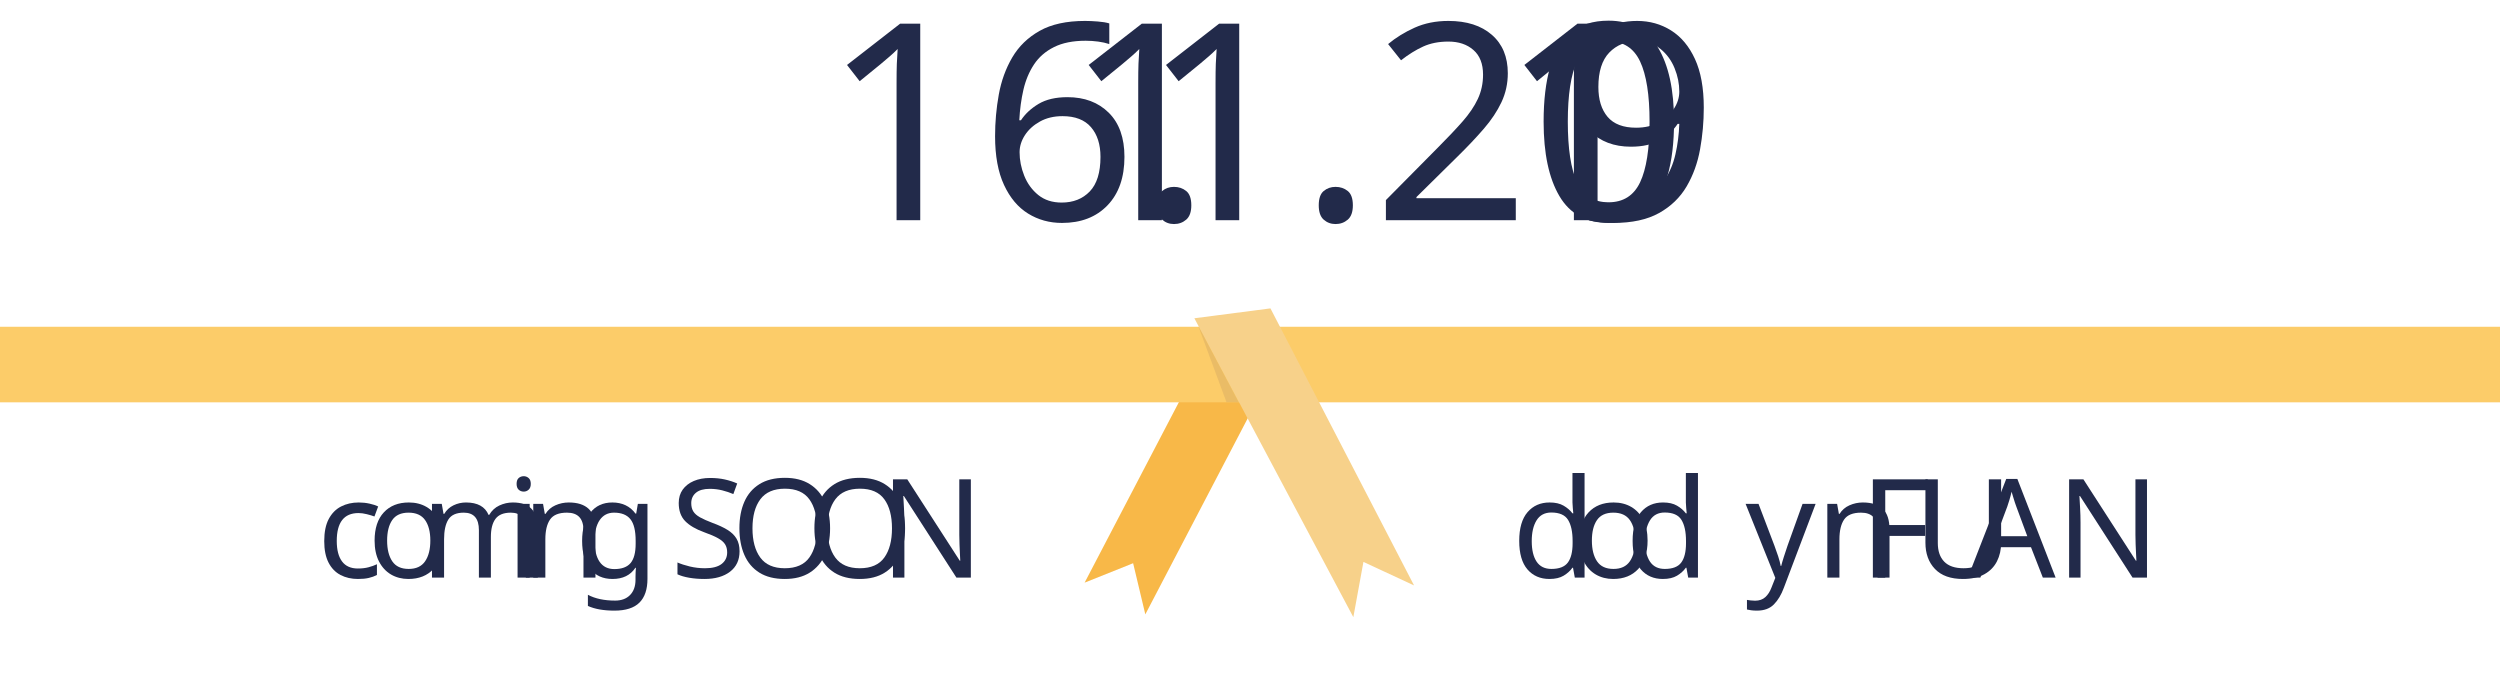
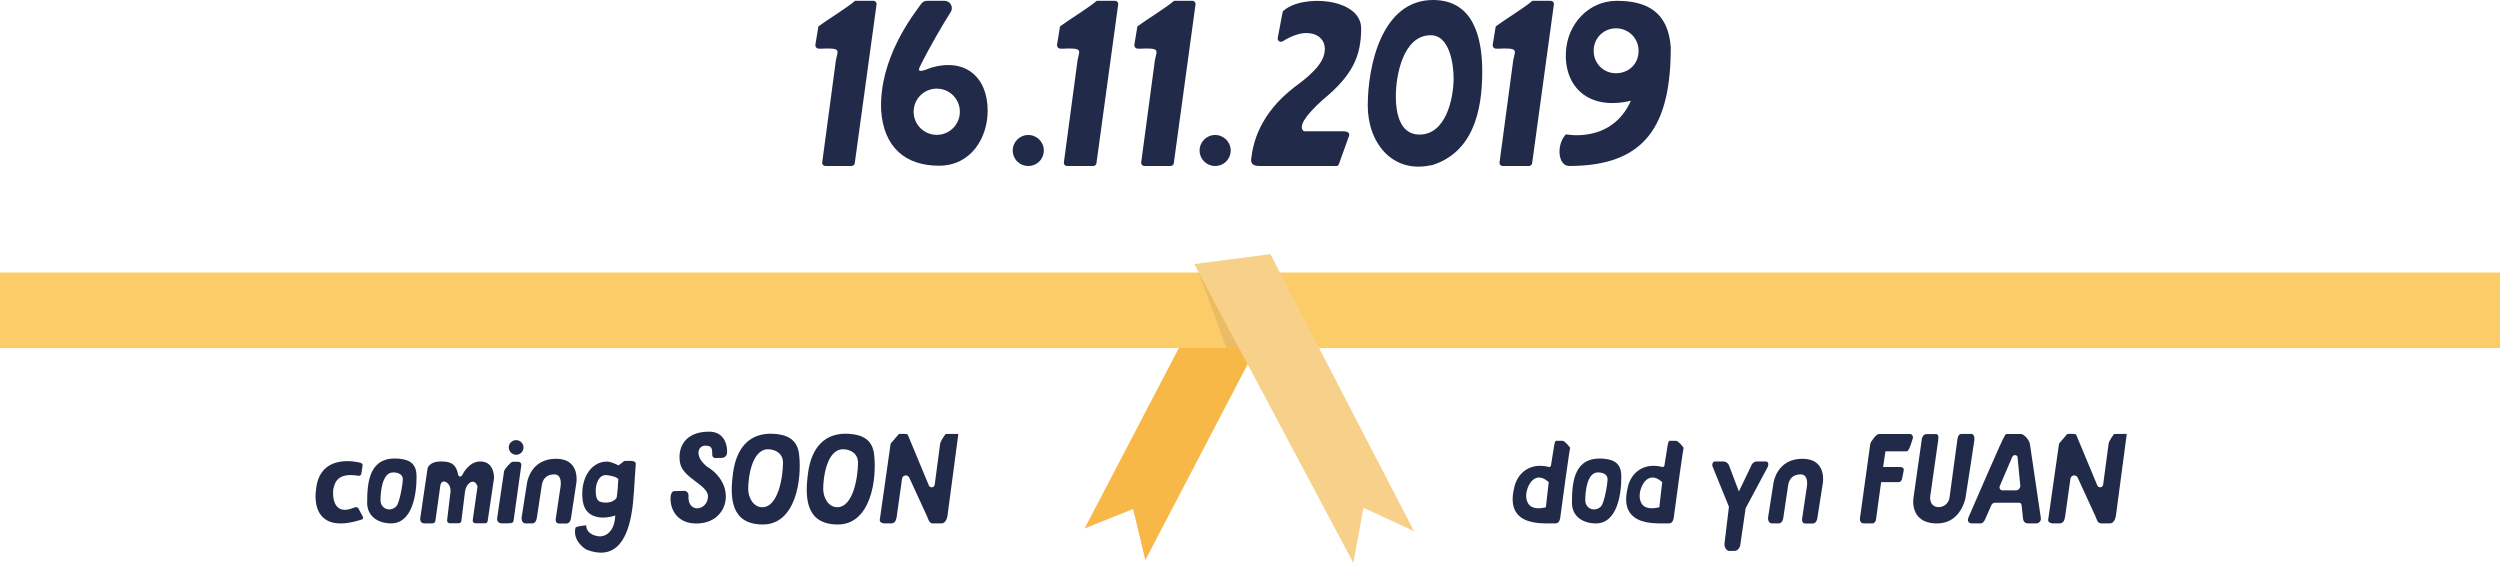
- <svg xmlns="http://www.w3.org/2000/svg" viewBox="0 0 1366 374.6">
+ <svg xmlns="http://www.w3.org/2000/svg" viewBox="0 0 1366 307.59">
  <defs>
-     <style>.cls-1{fill:#f8b848;}.cls-2{fill:#fccc69;}.cls-3{fill:#f7d18a;}.cls-4{fill:#deb163;opacity:0.59;}.cls-5{font-size:75.19px;}.cls-16,.cls-5{fill:#222a4a;font-family:Truko;}.cls-6{letter-spacing:-0.03em;}.cls-7{letter-spacing:-0.01em;}.cls-8{letter-spacing:0.02em;}.cls-9{letter-spacing:-0.07em;}.cls-10{letter-spacing:-0.08em;}.cls-11{letter-spacing:-0.02em;}.cls-12{letter-spacing:0.04em;}.cls-13{letter-spacing:0.03em;}.cls-14{letter-spacing:-0.07em;}.cls-15{letter-spacing:-0.11em;}.cls-16{font-size:150.38px;}.cls-17{letter-spacing:0.07em;}.cls-18{letter-spacing:0.01em;}</style>
+     <style>.cls-1{fill:#f8b848;}.cls-2{fill:#fccc69;}.cls-3{fill:#f7d18a;}.cls-4{fill:#deb163;opacity:0.59;}.cls-5{fill:#222a4a;}</style>
  </defs>
  <g id="Layer_2" data-name="Layer 2">
    <g id="Layer_1-2" data-name="Layer 1">
-       <polygon class="cls-1" points="592.63 318.36 619.14 307.74 625.8 335.69 687.68 217.22 654.51 199.89 592.63 318.36" />
-       <rect class="cls-2" y="178.54" width="1366" height="41.29" />
-       <polygon class="cls-3" points="772.64 319.88 744.98 307.03 739.46 337.21 652.6 173.9 694.17 168.5 772.64 319.88" />
-       <polygon class="cls-4" points="654.6 177.77 670.15 219.76 676.86 219.83 654.6 177.77" />
-       <text class="cls-5" transform="translate(173.02 315.6)">
-         <tspan class="cls-6">c</tspan>
-         <tspan class="cls-7" x="27.52" y="0">o</tspan>
-         <tspan class="cls-8" x="56.62" y="0">m</tspan>
-         <tspan class="cls-9" x="103.39" y="0">i</tspan>
-         <tspan class="cls-10" x="111.96" y="0">n</tspan>
-         <tspan x="140.91" y="0">g </tspan>
-         <tspan class="cls-11" x="193.32" y="0">S</tspan>
-         <tspan class="cls-12" x="226.4" y="0">O</tspan>
-         <tspan class="cls-13" x="267.38" y="0">O</tspan>
-         <tspan x="307.61" y="0">N</tspan>
-       </text>
-       <text class="cls-5" transform="translate(825.96 315.6)">
-         <tspan class="cls-6">d</tspan>
-         <tspan class="cls-7" x="32.86" y="0">o</tspan>
-         <tspan x="61.96" y="0">d yn </tspan>
-         <tspan class="cls-14" x="190.08" y="0">F</tspan>
-         <tspan class="cls-15" x="219.33" y="0">U</tspan>
-         <tspan x="249.26" y="0">AN</tspan>
-       </text>
-       <text class="cls-16" transform="translate(449.43 120.31)">16.<tspan class="cls-17" x="132.04" y="0">1</tspan>
-         <tspan x="174.29" y="0">1.20</tspan>
-         <tspan class="cls-18" x="370.09" y="0">1</tspan>
-         <tspan x="403.33" y="0">9</tspan>
-       </text>
+       <polygon class="cls-1" points="592.63 288.73 619.14 278.12 625.8 306.06 687.68 187.59 654.51 170.26 592.63 288.73" />
+       <rect class="cls-2" y="148.91" width="1366" height="41.29" />
+       <polygon class="cls-3" points="772.64 290.26 744.98 277.41 739.46 307.59 652.6 144.28 694.17 138.87 772.64 290.26" />
+       <polygon class="cls-4" points="654.6 148.15 670.15 190.14 676.86 190.21 654.6 148.15" />
+       <path class="cls-5" d="M197.08,252.89c.75.31,1.28.83,1,1.66l-.67,4.44A1.51,1.51,0,0,1,196,260c-13.38-2.41-13.31,6-13.91,7.37-.15,1.43-1.35,15.41,11.58,9.92,0,0,1.5-.6,2.18.53l2.48,4.66a1,1,0,0,1-.82,1.43c-29.1,9.4-24.89-15.79-24.89-15.79C174.3,246.35,197.08,252.89,197.08,252.89Z" />
+       <path class="cls-5" d="M227.61,260.11c.07,10.08-2.33,25.87-13.91,25.87-7.07,0-13.09-3.83-13.09-11.28,0-12.26,1.51-25.57,17.6-24.06C224.45,251.24,227.53,253.87,227.61,260.11Zm-11.21,16.7c1.88-1.66,3.69-12.26,3.69-15s-2.71-3.68-5.27-3.68c-6.09,0-6.91,10.9-6.91,15.19C207.91,277.93,213,280,216.4,276.81Z" />
+       <path class="cls-5" d="M252.65,259.44s3.31-7.3,9.77-7.3c8,0,7.52,9.1,7.52,9.1l-3.46,23.31a1.39,1.39,0,0,1-1.5,1.36h-5.19a1.47,1.47,0,0,1-1.5-1.66l2.63-18.42c-1.66-5.19-6.32-1.81-6.84,2.86l-2,15.94a1.42,1.42,0,0,1-1.5,1.28H245.8a1.47,1.47,0,0,1-1.5-1.66l1.81-15.19c.75-5.34-4.74-8.12-5.49-3.91l-2.71,19.33a1.64,1.64,0,0,1-1.66,1.5h-4.36c-2.25,0-2.4-2.1-2.25-3l4-27.14s.9-3.69,7.07-3.69c4,0,8.35.3,9.55,7C250.54,260.71,252,260.79,252.65,259.44Z" />
+       <path class="cls-5" d="M280.16,252.29h3.09a1.67,1.67,0,0,1,1.58,2l-4.21,30.16c-.15,1-.61,1.5-3.16,1.5h-3.61a2.39,2.39,0,0,1-2.18-3l3.76-25.49C275.58,256.35,279.11,252.29,280.16,252.29Zm1.88-11.8a4,4,0,0,0-4.06,4,4.08,4.08,0,0,0,4.06,4,4,4,0,1,0,0-8Z" />
+       <path class="cls-5" d="M314.9,264,312,283.05c-.45,3.16-2.55,3-2.55,3h-4c-2.41,0-1.73-3-1.73-3l2.63-17.6c.23-2.1.15-6.24-3.46-6.24-4.06,0-6,2.11-6.76,5.34L293.32,283c-.45,3.16-2.55,3-2.55,3h-3.54c-2.4,0-2.25-3-2.25-3l3-19.17s1.73-13.16,15.8-13.16C317.31,250.64,314.9,264,314.9,264Z" />
+       <path class="cls-5" d="M344.91,281.54c-2.79,14.82-9.63,24.37-24.22,18.88-.9-.3-8-4.89-6.24-12.11.53-.83,5.87-1.28,5.87-1.28,0,1.28.3,5,6.69,6,3,.45,8.8-1.66,9.17-11.36,0,0-5.86,2.11-10.67.61-5.94-1.81-7.37-6.47-7.37-12.56,0-9.1,5-17.52,13.61-17.52,1.95,0,6.09,1.95,6.16,2.1a30.49,30.49,0,0,0,3.09-2.4c1.5,0,6.61-.75,6.39,1.65C346.56,263.42,346.49,273.2,344.91,281.54Zm-7.07-19.77c-.9-1.36-5.42-2.18-6.84-2.18-3.76,0-5.49,4.58-5.49,8.49,0,4.14.9,5.79,3,6.25,5.72,1.27,8.2-1.81,8.43-2.41.37-1.66.9-8.8.9-10.08Z" />
+       <path class="cls-5" d="M390.77,250.26a1.66,1.66,0,0,1-1.58-1.88c0-3.31-.22-5-4-4.88s-6,5.63,1.05,11.42c16.17,9.7,12.33,29.86-4.13,31.06-12.19.9-16.4-8.05-15.65-15,.16-1.21.91-2.71,2-2.64l5.71-.15a2.41,2.41,0,0,1,2,2.71c-.53,9.85,10.3,8.2,10.67.6.38-6.54-13.68-10-15.26-18.57-1.43-7.67,2-17,15.71-17.07,9.1-.15,10.38,8.5,9.93,12a2.87,2.87,0,0,1-2.48,2.33Z" />
+       <path class="cls-5" d="M416.49,286.58c-17.15-.22-17.82-14.51-15.94-28.27s9.1-22.11,22.33-21.28c7,.45,12.86,2.93,13.76,11.35C438.22,261.84,434.84,286.88,416.49,286.58ZM427.84,253c.08-5.34-4.28-7.52-8.19-7.52-8.65,0-10.83,14.81-10.83,21.66,0,4.73,2.78,10,7.67,10C425.29,277.11,427.77,260.56,427.84,253Z" />
+       <path class="cls-5" d="M457.47,286.58c-17.15-.22-17.82-14.51-15.94-28.27s9.09-22.11,22.33-21.28c7,.45,12.86,2.93,13.76,11.35C479.2,261.84,475.81,286.88,457.47,286.58ZM468.82,253c.08-5.34-4.28-7.52-8.19-7.52-8.65,0-10.83,14.81-10.83,21.66,0,4.73,2.78,10,7.67,10C466.27,277.11,468.75,260.56,468.82,253Z" />
+       <path class="cls-5" d="M523.64,237.1l-5.94,44.74c-.23,1.73-1.28,4.14-3.24,4.14h-5c-1.95-.15-2.33-2.71-3.08-4.21l-9.47-20.6a2.09,2.09,0,0,0-4.06.52L490,282.07c-.23,1.81-.9,3.91-2.93,3.91h-4.21c-1.81-.38-2.49-1-2-3l5.79-40.6,4.51-5.27c2.86-.07,4.66-.15,4.89.53l11.5,27.67a1.68,1.68,0,0,0,3.16-.37l3-22.56c.3-1.73,3-5.27,3-5.27Z" />
+       <path class="cls-5" d="M846,255.08a1,1,0,0,0,1.43-.68l1.81-11.28c.07-.53.45-2.26,1-2.26h3.68c1.05.08,4,3.46,4,4,0,.07,0-2.26-5.42,38.12-.3,2.11-1.43,3-2.48,3h-6.17c-19.55-.3-17.89-12.78-16.69-18.65C829,257.41,836.94,252.82,846,255.08Zm-1.35,22.1,1.58-13.76c-8.27-7.52-13,3.76-12.26,8.65C834.3,274,835.21,279.44,844.68,277.18Z" />
+       <path class="cls-5" d="M885.89,260.11C886,270.19,883.56,286,872,286c-7.07,0-13.09-3.83-13.09-11.28,0-12.26,1.51-25.57,17.6-24.06C882.73,251.24,885.81,253.87,885.89,260.11Zm-11.21,16.7c1.88-1.66,3.69-12.26,3.69-15s-2.71-3.68-5.27-3.68c-6.09,0-6.91,10.9-6.91,15.19C866.19,277.93,871.3,280,874.68,276.81Z" />
+       <path class="cls-5" d="M908,255.08a1,1,0,0,0,1.43-.68l1.81-11.28c.07-.53.45-2.26,1-2.26h3.69c1.05.08,4,3.46,4,4,0,.07,0-2.26-5.41,38.12-.3,2.11-1.43,3-2.48,3h-6.17c-19.55-.3-17.89-12.78-16.69-18.65C890.92,257.41,898.89,252.82,908,255.08Zm-1.35,22.1,1.58-13.76c-8.27-7.52-13,3.76-12.26,8.65C896.26,274,897.16,279.44,906.64,277.18Z" />
+       <path class="cls-5" d="M944.69,276.88l-9-22.11c-.38-1.27.3-2.78,1.58-2.63h4.13a3.5,3.5,0,0,1,3.46,2.48l5.26,13.92,6.7-13.92a3.33,3.33,0,0,1,3-2.48h4.74c1.28,0,2.11.75,1.36,2.94l-12.11,22.63-3,20.6c-1,2.71-2.78,2.71-3.38,2.71h-2.94c-.07,0-2.25-.75-2.25-3.76Z" />
+       <path class="cls-5" d="M996,264,993,283.05c-.45,3.16-2.55,3-2.55,3h-4c-2.4,0-1.73-3-1.73-3l2.63-17.6c.23-2.1.15-6.24-3.45-6.24-4.07,0-6,2.11-6.77,5.34L974.39,283c-.46,3.16-2.56,3-2.56,3h-3.54c-2.4,0-2.25-3-2.25-3l3-19.17s1.73-13.16,15.79-13.16C998.37,250.64,996,264,996,264Z" />
+       <path class="cls-5" d="M1018.3,286c-2.49-.15-2-3-2-3l5.64-40.6c.37-1.21,3.23-5.27,4.66-5.27h17.14c.9,0,1.66,1.28,1.51,2.11-1.73,5.79-2.56,7.37-3.54,7.37h-11.5l-1.28,8.57h9.55c1,0,2,.75,1.73,1.81l-1,5a2,2,0,0,1-1.73,1.43h-9.63l-2.78,20.3a2.48,2.48,0,0,1-1.66,2.26Z" />
+       <path class="cls-5" d="M1058.45,286c-15.42,0-12.93-14-12.93-14l4.43-31.13s.08-3.68,2.71-3.68h4.74c1.28-.08,2.1.3,1.58,3.68l-4.29,30.23s-.83,5,3.68,5.94a6,6,0,0,0,6.85-5.19l4.21-31c.3-3.23,1.43-3.76,2.25-3.76h5.57s2,.08,1.5,3.76c-.45,3.31-4.81,31.21-4.81,31.21S1071.53,286,1058.45,286Z" />
+       <path class="cls-5" d="M1104.62,276.21c-.15-1.13-.68-1.51-1.28-1.51H1090a2.24,2.24,0,0,0-2,1.51L1085,283c-1.12,3-2.55,3-2.55,3h-4.89s-3.46.08-1.88-3.53c18.42-42.34,19.7-45.35,20.68-45.35H1104c2.48,0,4.89,4,5.11,5.27l6,40.6a2.59,2.59,0,0,1-2.26,3h-4.66c-1.2,0-2.63-.45-2.86-3Zm-10.6-8.28h7.89a2.64,2.64,0,0,0,2-2.25l-1.51-15.79c0-1.36-2.33-1.88-3,0l-6.77,15.79A1.69,1.69,0,0,0,1094,267.93Z" />
+       <path class="cls-5" d="M1162.07,237.1l-5.94,44.74c-.23,1.73-1.28,4.14-3.24,4.14h-5c-2-.15-2.34-2.71-3.09-4.21l-9.47-20.6a2.09,2.09,0,0,0-4.06.52l-2.86,20.38c-.23,1.81-.9,3.91-2.93,3.91h-4.21c-1.81-.38-2.49-1-2-3l5.79-40.6,4.51-5.27c2.86-.07,4.66-.15,4.89.53L1146,265.3a1.67,1.67,0,0,0,3.15-.37l3-22.56c.3-1.73,3-5.27,3-5.27Z" />
+       <path class="cls-5" d="M467.18.45h10.07a1.78,1.78,0,0,1,1.66,2.26L467,89.48a2,2,0,0,1-1.51,1.21H450.78a1.72,1.72,0,0,1-1.5-2.11l7.52-56.1v.15c1.05-5.26,3.16-6.61-8.87-6l.15-.15a1.91,1.91,0,0,1-2.56-2l1.65-10.07C452,10.83,463.57,3.76,467.18.45Z" />
+       <path class="cls-5" d="M539.66,60.46c0,15-9.17,30.08-26.62,30.08-18.49,0-30.22-10.23-31.58-30.23C480.26,31.73,499.06,8,503.57,1.8A3.88,3.88,0,0,1,506.73.45h9.32a4,4,0,0,1,3.31,6.32c-3.76,5.71-12.18,20.45-15.94,28-1.35,2.86-3.46,5.87,4.81,2.41C527,31.28,539.66,41.81,539.66,60.46Zm-15.19.6a12.6,12.6,0,0,0-12.63-12.63,12.63,12.63,0,1,0,12.63,12.63Z" />
+       <path class="cls-5" d="M561.77,90.69a8.41,8.41,0,0,1-8.42-8.43,8.5,8.5,0,1,1,17,0A8.44,8.44,0,0,1,561.77,90.69Z" />
+       <path class="cls-5" d="M599.21.45h10.08a1.78,1.78,0,0,1,1.65,2.26L599.06,89.48a2,2,0,0,1-1.5,1.21H582.82a1.72,1.72,0,0,1-1.5-2.11l7.52-56.1v.15c1-5.26,3.15-6.61-8.88-6l.15-.15a1.91,1.91,0,0,1-2.55-2l1.65-10.07C584,10.83,595.6,3.76,599.21.45Z" />
+       <path class="cls-5" d="M641.47.45h10.08a1.78,1.78,0,0,1,1.65,2.26L641.32,89.48a2,2,0,0,1-1.5,1.21H625.08a1.73,1.73,0,0,1-1.51-2.11l7.52-56.1v.15c1.06-5.26,3.16-6.61-8.87-6l.15-.15a1.92,1.92,0,0,1-2.56-2l1.66-10.07C626.28,10.83,637.86,3.76,641.47.45Z" />
+       <path class="cls-5" d="M663.88,90.69a8.41,8.41,0,0,1-8.42-8.43,8.5,8.5,0,1,1,17,0A8.44,8.44,0,0,1,663.88,90.69Z" />
+       <path class="cls-5" d="M743.73,15.49c0,15-4.51,25.57-21.05,39.1-9.63,8.72-13.54,14.74-10.23,17.15H734c3,0,3.46,1.35,3.16,2.4l-5.57,15.49c-.45,1.51-2.25,1.06-3,1.06H688.09c-5.27,0-4.51-3.31-4.36-4.52,1-8,4.51-23.91,23.46-38.5,12.33-8.87,16.69-15,16.69-20.9,0-5.41-4.21-8.72-10.07-8.72-3.46,0-7.83,1.35-12.94,4.51a1.78,1.78,0,0,1-2.71-1.81l2.71-14.43C710.5-3.46,743.73-1.35,743.73,15.49Z" />
+       <path class="cls-5" d="M809.9,39.1c0,22-5.26,44.37-27.82,51.28v-.15c-21.21,4.82-34.74-12.18-34.74-32.48C747.34,35.94,755,0,783,0,805.09,0,809.9,20.45,809.9,39.1Zm-15.64,3.61c0-7.37-2.11-23.46-12.48-23.46-15.19,0-19.1,22.11-19.1,33.39,0,8.72,2,20.9,12.93,20.9C790.05,73.54,794.26,53.84,794.26,42.71Z" />
+       <path class="cls-5" d="M837.27.45h10.07A1.78,1.78,0,0,1,849,2.71L837.12,89.48a2,2,0,0,1-1.51,1.21H820.87a1.72,1.72,0,0,1-1.5-2.11l7.52-56.1v.15c1.05-5.26,3.16-6.61-8.87-6l.15-.15a1.91,1.91,0,0,1-2.56-2l1.66-10.07C822.08,10.83,833.66,3.76,837.27.45Z" />
+       <path class="cls-5" d="M857.42,90.69c-6.17,0-7.22-11.58-1.81-17.3,0,0,25,5.26,35.5-18.35-23.32,5.57-36.55-7.82-35.5-26.77C856.52,12.93,868.1.45,883.44.45c16.54,0,28.12,6.17,29.47,25.42C912.91,68.43,899.23,90.69,857.42,90.69Zm37.9-62.87A12.2,12.2,0,0,0,883,15.49,12.07,12.07,0,0,0,870.8,27.82,12,12,0,0,0,883,40C889.9,40,895.32,35,895.32,27.82Z" />
    </g>
  </g>
</svg>
